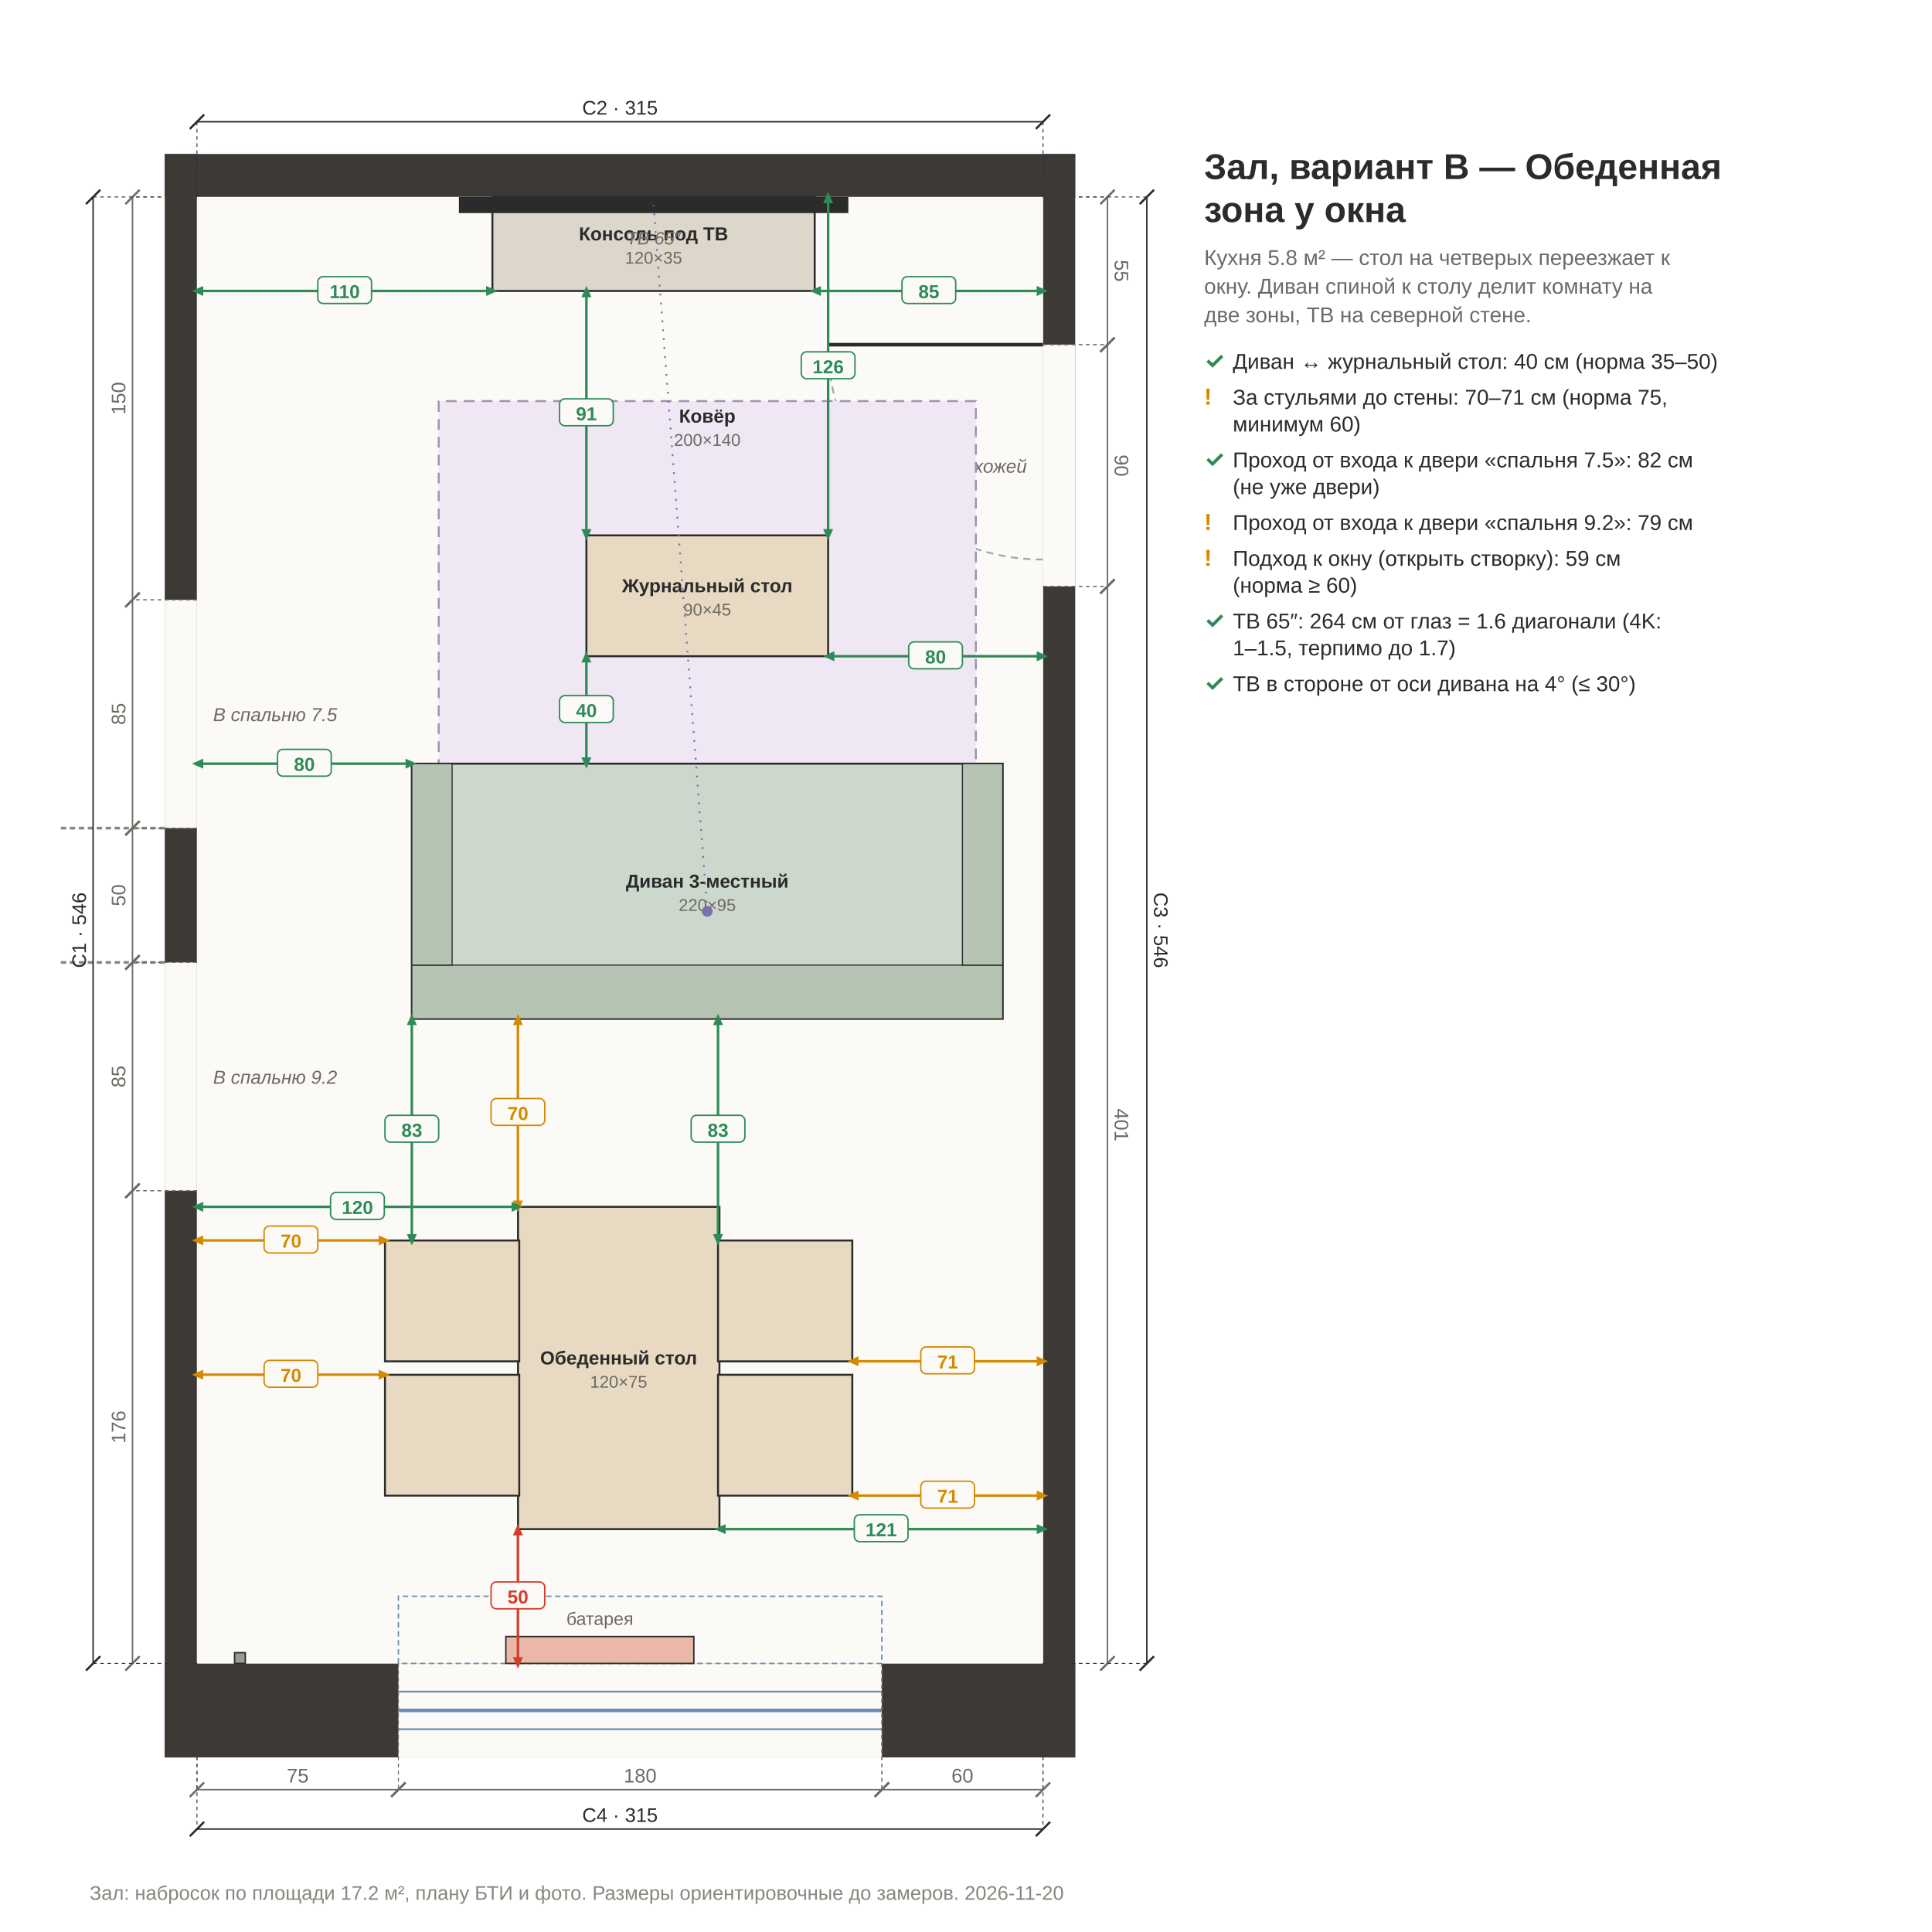
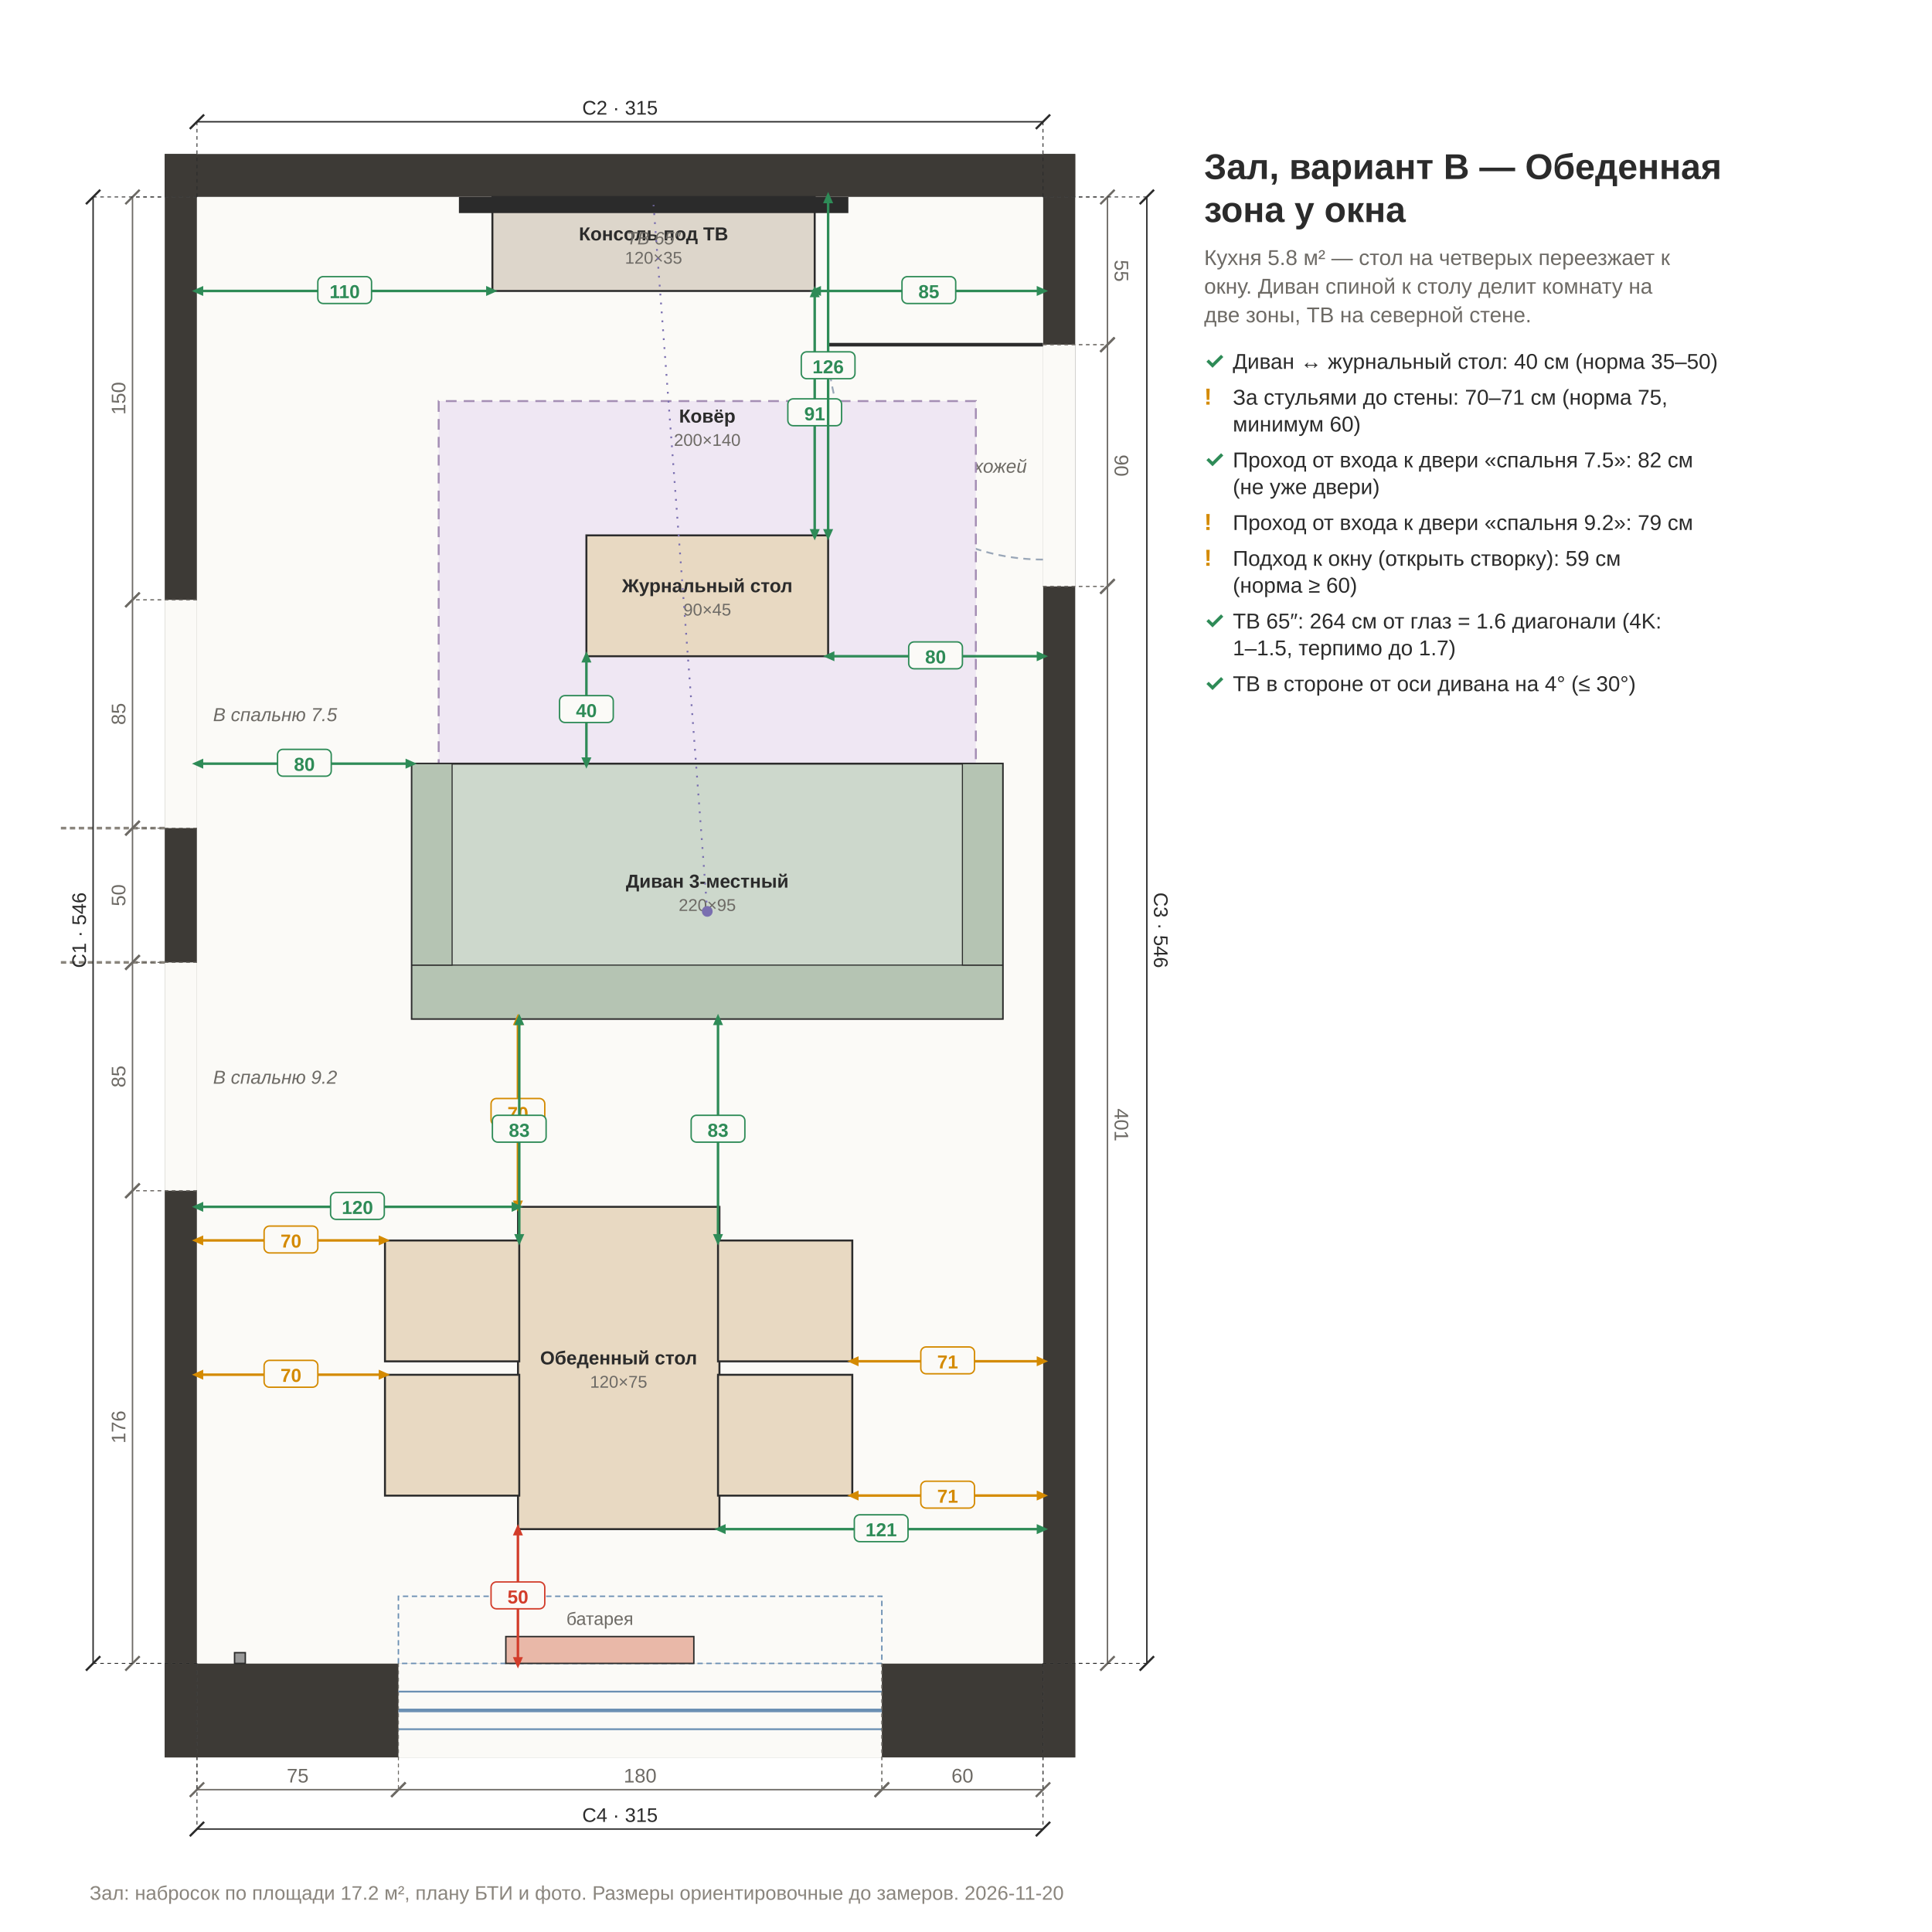
<svg xmlns="http://www.w3.org/2000/svg" width="1079" height="1079" viewBox="0 0 1079 1079" font-family="-apple-system, 'Helvetica Neue', Arial, sans-serif">
  <defs>
    <marker id="a-2e8b57" viewBox="0 0 10 10" refX="5" refY="5" markerWidth="5" markerHeight="5" orient="auto-start-reverse">
      <path d="M0,1 L9,5 L0,9 z" fill="#2e8b57" />
    </marker>
    <marker id="a-d48a00" viewBox="0 0 10 10" refX="5" refY="5" markerWidth="5" markerHeight="5" orient="auto-start-reverse">
      <path d="M0,1 L9,5 L0,9 z" fill="#d48a00" />
    </marker>
    <marker id="a-d23c2a" viewBox="0 0 10 10" refX="5" refY="5" markerWidth="5" markerHeight="5" orient="auto-start-reverse">
      <path d="M0,1 L9,5 L0,9 z" fill="#d23c2a" />
    </marker>
  </defs>
  <rect width="1079" height="1079" fill="#ffffff" />
  <polygon points="110.0,981.5 110.0,86.0 92.0,86.0 92.0,981.5" fill="#3d3a36" />
  <polygon points="92.0,110.0 600.5,110.0 600.5,86.0 92.0,86.0" fill="#3d3a36" />
  <polygon points="582.5,86.0 582.5,981.5 600.5,981.5 600.5,86.0" fill="#3d3a36" />
  <polygon points="600.5,929.0 92.0,929.0 92.0,981.5 600.5,981.5" fill="#3d3a36" />
  <polygon points="110.0,929.0 110.0,110.0 582.5,110.0 582.5,929.0" fill="#fbfaf7" />
  <polygon points="492.5,929.0 222.5,929.0 222.5,981.5 492.5,981.5" fill="#fbfaf7" />
  <line x1="492.5" y1="944.75" x2="222.5" y2="944.75" stroke="#6b8fb3" stroke-width="1" />
  <line x1="492.5" y1="955.25" x2="222.5" y2="955.25" stroke="#6b8fb3" stroke-width="2" />
  <line x1="492.5" y1="965.75" x2="222.5" y2="965.75" stroke="#6b8fb3" stroke-width="1" />
  <polygon points="492.5,929.0 222.5,929.0 222.5,891.5 492.5,891.5" fill="none" stroke="#6b8fb3" stroke-width="0.8" stroke-dasharray="3 2" />
  <polygon points="582.5,192.5 582.5,327.5 600.5,327.5 600.5,192.5" fill="#fbfaf7" />
  <path d="M582.5,312.5 A120,120 0 0 1 462.5,192.5" fill="none" stroke="#9aa7b8" stroke-width="1" stroke-dasharray="4 3" />
  <line x1="582.5" y1="192.5" x2="462.5" y2="192.5" stroke="#2b2b2b" stroke-width="2" />
  <text x="573.5" y="264" font-size="10.5" font-style="italic" fill="#6d6a65" text-anchor="end">Вход из прихожей</text>
  <polygon points="110.0,462.5 110.0,335.0 92.0,335.0 92.0,462.5" fill="#fbfaf7" />
  <line x1="92" y1="462.5" x2="32" y2="462.5" stroke="#8a857d" stroke-width="1.5" stroke-dasharray="3 2" />
  <text x="119" y="402.75" font-size="10.5" font-style="italic" fill="#6d6a65" text-anchor="start">В спальню 7.5</text>
  <polygon points="110.0,665.0 110.0,537.5 92.0,537.5 92.0,665.0" fill="#fbfaf7" />
  <line x1="92" y1="537.5" x2="32" y2="537.5" stroke="#8a857d" stroke-width="1.5" stroke-dasharray="3 2" />
  <text x="119" y="605.25" font-size="10.5" font-style="italic" fill="#6d6a65" text-anchor="start">В спальню 9.2</text>
  <polygon points="387.5,929.0 282.5,929.0 282.5,914.0 387.5,914.0" fill="#e9b8a8" stroke="#2b2b2b" stroke-width="0.8" />
  <text x="335" y="907.5" font-size="10" fill="#6d6a65" text-anchor="middle">батарея</text>
  <polygon points="137.0,929.0 131.0,929.0 131.0,923.0 137.0,923.0" fill="#999" stroke="#2b2b2b" stroke-width="0.8" />
  <circle cx="345.5" cy="519.5" r="6" fill="none" stroke="#8a857d" />
  <line x1="339.5" y1="513.5" x2="351.5" y2="525.5" stroke="#8a857d" />
  <line x1="339.5" y1="525.5" x2="351.5" y2="513.5" stroke="#8a857d" />
  <g>
    <line x1="110" y1="929" x2="74" y2="929" stroke="#6d6a65" stroke-width="0.5" stroke-dasharray="2 2" />
    <line x1="110" y1="665" x2="74" y2="665" stroke="#6d6a65" stroke-width="0.5" stroke-dasharray="2 2" />
    <line x1="74" y1="929" x2="74" y2="665" stroke="#6d6a65" stroke-width="0.8" />
    <line x1="70" y1="933" x2="78" y2="925" stroke="#6d6a65" stroke-width="1.2" />
    <line x1="70" y1="669" x2="78" y2="661" stroke="#6d6a65" stroke-width="1.2" />
    <text x="74" y="797" dy="-4" font-size="11" fill="#6d6a65" text-anchor="middle" transform="rotate(-90 74 797)">176</text>
  </g>
  <g>
    <line x1="110" y1="665" x2="74" y2="665" stroke="#6d6a65" stroke-width="0.5" stroke-dasharray="2 2" />
    <line x1="110" y1="537.5" x2="74" y2="537.5" stroke="#6d6a65" stroke-width="0.5" stroke-dasharray="2 2" />
    <line x1="74" y1="665" x2="74" y2="537.5" stroke="#6d6a65" stroke-width="0.8" />
    <line x1="70" y1="669" x2="78" y2="661" stroke="#6d6a65" stroke-width="1.2" />
    <line x1="70" y1="541.5" x2="78" y2="533.5" stroke="#6d6a65" stroke-width="1.2" />
    <text x="74" y="601.25" dy="-4" font-size="11" fill="#6d6a65" text-anchor="middle" transform="rotate(-90 74 601.25)">85</text>
  </g>
  <g>
    <line x1="110" y1="537.5" x2="74" y2="537.5" stroke="#6d6a65" stroke-width="0.5" stroke-dasharray="2 2" />
    <line x1="110" y1="462.5" x2="74" y2="462.5" stroke="#6d6a65" stroke-width="0.5" stroke-dasharray="2 2" />
    <line x1="74" y1="537.5" x2="74" y2="462.5" stroke="#6d6a65" stroke-width="0.8" />
    <line x1="70" y1="541.5" x2="78" y2="533.5" stroke="#6d6a65" stroke-width="1.2" />
    <line x1="70" y1="466.5" x2="78" y2="458.5" stroke="#6d6a65" stroke-width="1.2" />
    <text x="74" y="500" dy="-4" font-size="11" fill="#6d6a65" text-anchor="middle" transform="rotate(-90 74 500)">50</text>
  </g>
  <g>
    <line x1="110" y1="462.5" x2="74" y2="462.5" stroke="#6d6a65" stroke-width="0.5" stroke-dasharray="2 2" />
    <line x1="110" y1="335" x2="74" y2="335" stroke="#6d6a65" stroke-width="0.5" stroke-dasharray="2 2" />
    <line x1="74" y1="462.5" x2="74" y2="335" stroke="#6d6a65" stroke-width="0.8" />
    <line x1="70" y1="466.5" x2="78" y2="458.5" stroke="#6d6a65" stroke-width="1.2" />
    <line x1="70" y1="339" x2="78" y2="331" stroke="#6d6a65" stroke-width="1.2" />
    <text x="74" y="398.75" dy="-4" font-size="11" fill="#6d6a65" text-anchor="middle" transform="rotate(-90 74 398.75)">85</text>
  </g>
  <g>
    <line x1="110" y1="335" x2="74" y2="335" stroke="#6d6a65" stroke-width="0.5" stroke-dasharray="2 2" />
    <line x1="110" y1="110" x2="74" y2="110" stroke="#6d6a65" stroke-width="0.5" stroke-dasharray="2 2" />
    <line x1="74" y1="335" x2="74" y2="110" stroke="#6d6a65" stroke-width="0.8" />
    <line x1="70" y1="339" x2="78" y2="331" stroke="#6d6a65" stroke-width="1.2" />
    <line x1="70" y1="114" x2="78" y2="106" stroke="#6d6a65" stroke-width="1.2" />
    <text x="74" y="222.5" dy="-4" font-size="11" fill="#6d6a65" text-anchor="middle" transform="rotate(-90 74 222.5)">150</text>
  </g>
  <g>
    <line x1="110" y1="929" x2="52" y2="929" stroke="#2b2b2b" stroke-width="0.5" stroke-dasharray="2 2" />
    <line x1="110" y1="110" x2="52" y2="110" stroke="#2b2b2b" stroke-width="0.5" stroke-dasharray="2 2" />
    <line x1="52" y1="929" x2="52" y2="110" stroke="#2b2b2b" stroke-width="0.8" />
    <line x1="48" y1="933" x2="56" y2="925" stroke="#2b2b2b" stroke-width="1.2" />
    <line x1="48" y1="114" x2="56" y2="106" stroke="#2b2b2b" stroke-width="1.2" />
    <text x="52" y="519.5" dy="-4" font-size="11" fill="#2b2b2b" text-anchor="middle" transform="rotate(-90 52 519.5)">С1  ·  546</text>
  </g>
  <g>
    <line x1="110" y1="110" x2="110" y2="68" stroke="#2b2b2b" stroke-width="0.5" stroke-dasharray="2 2" />
    <line x1="582.5" y1="110" x2="582.5" y2="68" stroke="#2b2b2b" stroke-width="0.5" stroke-dasharray="2 2" />
    <line x1="110" y1="68" x2="582.5" y2="68" stroke="#2b2b2b" stroke-width="0.8" />
    <line x1="106" y1="72" x2="114" y2="64" stroke="#2b2b2b" stroke-width="1.2" />
    <line x1="578.5" y1="72" x2="586.5" y2="64" stroke="#2b2b2b" stroke-width="1.2" />
    <text x="346.25" y="68" dy="-4" font-size="11" fill="#2b2b2b" text-anchor="middle" transform="rotate(0 346.25 68)">С2  ·  315</text>
  </g>
  <g>
    <line x1="582.5" y1="110" x2="618.5" y2="110" stroke="#6d6a65" stroke-width="0.5" stroke-dasharray="2 2" />
    <line x1="582.5" y1="192.5" x2="618.5" y2="192.5" stroke="#6d6a65" stroke-width="0.5" stroke-dasharray="2 2" />
    <line x1="618.5" y1="110" x2="618.5" y2="192.5" stroke="#6d6a65" stroke-width="0.8" />
    <line x1="614.5" y1="114" x2="622.5" y2="106" stroke="#6d6a65" stroke-width="1.2" />
    <line x1="614.5" y1="196.5" x2="622.5" y2="188.5" stroke="#6d6a65" stroke-width="1.2" />
    <text x="618.5" y="151.25" dy="-4" font-size="11" fill="#6d6a65" text-anchor="middle" transform="rotate(90 618.5 151.25)">55</text>
  </g>
  <g>
    <line x1="582.5" y1="192.5" x2="618.5" y2="192.5" stroke="#6d6a65" stroke-width="0.5" stroke-dasharray="2 2" />
    <line x1="582.5" y1="327.5" x2="618.5" y2="327.5" stroke="#6d6a65" stroke-width="0.5" stroke-dasharray="2 2" />
    <line x1="618.5" y1="192.5" x2="618.5" y2="327.5" stroke="#6d6a65" stroke-width="0.8" />
    <line x1="614.5" y1="196.5" x2="622.5" y2="188.5" stroke="#6d6a65" stroke-width="1.2" />
    <line x1="614.5" y1="331.5" x2="622.5" y2="323.5" stroke="#6d6a65" stroke-width="1.2" />
    <text x="618.5" y="260" dy="-4" font-size="11" fill="#6d6a65" text-anchor="middle" transform="rotate(90 618.5 260)">90</text>
  </g>
  <g>
    <line x1="582.5" y1="327.5" x2="618.5" y2="327.5" stroke="#6d6a65" stroke-width="0.5" stroke-dasharray="2 2" />
    <line x1="582.5" y1="929" x2="618.5" y2="929" stroke="#6d6a65" stroke-width="0.5" stroke-dasharray="2 2" />
    <line x1="618.5" y1="327.5" x2="618.5" y2="929" stroke="#6d6a65" stroke-width="0.8" />
    <line x1="614.5" y1="331.5" x2="622.5" y2="323.5" stroke="#6d6a65" stroke-width="1.2" />
    <line x1="614.5" y1="933" x2="622.5" y2="925" stroke="#6d6a65" stroke-width="1.2" />
    <text x="618.5" y="628.25" dy="-4" font-size="11" fill="#6d6a65" text-anchor="middle" transform="rotate(90 618.5 628.25)">401</text>
  </g>
  <g>
    <line x1="582.5" y1="110" x2="640.5" y2="110" stroke="#2b2b2b" stroke-width="0.5" stroke-dasharray="2 2" />
    <line x1="582.5" y1="929" x2="640.5" y2="929" stroke="#2b2b2b" stroke-width="0.5" stroke-dasharray="2 2" />
    <line x1="640.5" y1="110" x2="640.5" y2="929" stroke="#2b2b2b" stroke-width="0.8" />
    <line x1="636.5" y1="114" x2="644.5" y2="106" stroke="#2b2b2b" stroke-width="1.2" />
    <line x1="636.5" y1="933" x2="644.5" y2="925" stroke="#2b2b2b" stroke-width="1.2" />
    <text x="640.5" y="519.5" dy="-4" font-size="11" fill="#2b2b2b" text-anchor="middle" transform="rotate(90 640.5 519.5)">С3  ·  546</text>
  </g>
  <g>
    <line x1="582.5" y1="929" x2="582.5" y2="999.5" stroke="#6d6a65" stroke-width="0.5" stroke-dasharray="2 2" />
    <line x1="492.5" y1="929" x2="492.5" y2="999.5" stroke="#6d6a65" stroke-width="0.5" stroke-dasharray="2 2" />
    <line x1="582.5" y1="999.5" x2="492.5" y2="999.5" stroke="#6d6a65" stroke-width="0.8" />
    <line x1="578.5" y1="1003.5" x2="586.5" y2="995.5" stroke="#6d6a65" stroke-width="1.2" />
    <line x1="488.5" y1="1003.5" x2="496.5" y2="995.5" stroke="#6d6a65" stroke-width="1.2" />
    <text x="537.5" y="999.5" dy="-4" font-size="11" fill="#6d6a65" text-anchor="middle" transform="rotate(360 537.5 999.5)">60</text>
  </g>
  <g>
    <line x1="492.5" y1="929" x2="492.5" y2="999.5" stroke="#6d6a65" stroke-width="0.5" stroke-dasharray="2 2" />
    <line x1="222.5" y1="929" x2="222.5" y2="999.5" stroke="#6d6a65" stroke-width="0.5" stroke-dasharray="2 2" />
    <line x1="492.5" y1="999.5" x2="222.5" y2="999.5" stroke="#6d6a65" stroke-width="0.8" />
    <line x1="488.5" y1="1003.5" x2="496.5" y2="995.5" stroke="#6d6a65" stroke-width="1.2" />
    <line x1="218.5" y1="1003.5" x2="226.5" y2="995.5" stroke="#6d6a65" stroke-width="1.2" />
    <text x="357.5" y="999.5" dy="-4" font-size="11" fill="#6d6a65" text-anchor="middle" transform="rotate(360 357.5 999.5)">180</text>
  </g>
  <g>
    <line x1="222.5" y1="929" x2="222.5" y2="999.5" stroke="#6d6a65" stroke-width="0.5" stroke-dasharray="2 2" />
    <line x1="110" y1="929" x2="110" y2="999.5" stroke="#6d6a65" stroke-width="0.5" stroke-dasharray="2 2" />
    <line x1="222.5" y1="999.5" x2="110" y2="999.5" stroke="#6d6a65" stroke-width="0.8" />
    <line x1="218.5" y1="1003.5" x2="226.5" y2="995.5" stroke="#6d6a65" stroke-width="1.2" />
    <line x1="106" y1="1003.5" x2="114" y2="995.5" stroke="#6d6a65" stroke-width="1.2" />
    <text x="166.25" y="999.5" dy="-4" font-size="11" fill="#6d6a65" text-anchor="middle" transform="rotate(360 166.25 999.5)">75</text>
  </g>
  <g>
    <line x1="582.5" y1="929" x2="582.5" y2="1021.5" stroke="#2b2b2b" stroke-width="0.5" stroke-dasharray="2 2" />
    <line x1="110" y1="929" x2="110" y2="1021.5" stroke="#2b2b2b" stroke-width="0.5" stroke-dasharray="2 2" />
    <line x1="582.5" y1="1021.5" x2="110" y2="1021.5" stroke="#2b2b2b" stroke-width="0.8" />
    <line x1="578.5" y1="1025.5" x2="586.5" y2="1017.5" stroke="#2b2b2b" stroke-width="1.2" />
    <line x1="106" y1="1025.5" x2="114" y2="1017.5" stroke="#2b2b2b" stroke-width="1.2" />
    <text x="346.25" y="1021.5" dy="-4" font-size="11" fill="#2b2b2b" text-anchor="middle" transform="rotate(360 346.25 1021.5)">С4  ·  315</text>
  </g>
  <polygon points="245.0,434.0 545.0,434.0 545.0,224.0 245.0,224.0" fill="#efe7f3" stroke="#a58fb5" stroke-width="1.1" stroke-dasharray="6 4" />
  <g>
    <text x="395" y="236" font-size="10.5" font-weight="600" fill="#2b2b2b" text-anchor="middle">Ковёр</text>
    <text x="395" y="249" font-size="9.5" fill="#6d6a65" text-anchor="middle">200×140</text>
  </g>
  <polygon points="560.0,426.5 230.0,426.5 230.0,569.0 560.0,569.0" fill="#cdd8cc" stroke="#2b2b2b" stroke-width="1.1" />
  <polygon points="560.0,569.0 230.0,569.0 230.0,539.0 560.0,539.0" fill="#b5c4b3" stroke="#2b2b2b" stroke-width="0.6" />
  <polygon points="560.0,539.0 537.5,539.0 537.5,426.5 560.0,426.5" fill="#b5c4b3" stroke="#2b2b2b" stroke-width="0.6" />
  <polygon points="230.0,539.0 252.5,539.0 252.5,426.5 230.0,426.5" fill="#b5c4b3" stroke="#2b2b2b" stroke-width="0.6" />
  <g>
    <text x="395" y="495.75" font-size="10.5" font-weight="600" fill="#2b2b2b" text-anchor="middle">Диван 3-местный</text>
    <text x="395" y="508.75" font-size="9.5" fill="#6d6a65" text-anchor="middle">220×95</text>
  </g>
  <polygon points="327.5,366.5 462.5,366.5 462.5,299.0 327.5,299.0" fill="#e8d9c2" stroke="#2b2b2b" stroke-width="1.1" />
  <g>
    <text x="395" y="330.75" font-size="10.5" font-weight="600" fill="#2b2b2b" text-anchor="middle">Журнальный стол</text>
    <text x="395" y="343.75" font-size="9.5" fill="#6d6a65" text-anchor="middle">90×45</text>
  </g>
  <polygon points="275.0,162.5 455.0,162.5 455.0,110.0 275.0,110.0" fill="#ddd6cb" stroke="#2b2b2b" stroke-width="1.1" />
  <g>
    <text x="365" y="134.25" font-size="10.5" font-weight="600" fill="#2b2b2b" text-anchor="middle">Консоль под ТВ</text>
    <text x="365" y="147.25" font-size="9.5" fill="#6d6a65" text-anchor="middle">120×35</text>
  </g>
  <polygon points="289.3,674.0 289.3,854.0 401.8,854.0 401.8,674.0" fill="#e8d9c2" stroke="#2b2b2b" stroke-width="1.1" />
  <g>
    <text x="345.5" y="762" font-size="10.5" font-weight="600" fill="#2b2b2b" text-anchor="middle">Обеденный стол</text>
    <text x="345.5" y="775" font-size="9.5" fill="#6d6a65" text-anchor="middle">120×75</text>
  </g>
  <polygon points="290.0,835.3 290.0,767.8 215.0,767.8 215.0,835.3" fill="#e8d9c2" stroke="#2b2b2b" stroke-width="1.1" />
  <polygon points="290.0,760.3 290.0,692.8 215.0,692.8 215.0,760.3" fill="#e8d9c2" stroke="#2b2b2b" stroke-width="1.1" />
  <polygon points="401.0,767.8 401.0,835.3 476.0,835.3 476.0,767.8" fill="#e8d9c2" stroke="#2b2b2b" stroke-width="1.1" />
  <polygon points="401.0,692.8 401.0,760.3 476.0,760.3 476.0,692.8" fill="#e8d9c2" stroke="#2b2b2b" stroke-width="1.1" />
  <polygon points="256.3,119.0 473.8,119.0 473.8,110.0 256.3,110.0" fill="#2b2b2b" stroke="#2b2b2b" stroke-width="0" />
  <text x="365" y="136.5" font-size="10" font-style="italic" fill="#6d6a65" text-anchor="middle">ТВ 65″</text>
  <g>
    <line x1="327.5" y1="426.5" x2="327.5" y2="366.5" stroke="#2e8b57" stroke-width="1.4" marker-start="url(#a-2e8b57)" marker-end="url(#a-2e8b57)" />
    <rect x="312.5" y="388.5" width="30" height="15" rx="3" fill="#fbfaf7" stroke="#2e8b57" stroke-width="0.8" />
    <text x="327.5" y="400.5" font-size="10.5" font-weight="600" fill="#2e8b57" text-anchor="middle">40</text>
  </g>
  <g>
-     <line x1="289.25" y1="569" x2="289.25" y2="674" stroke="#d48a00" stroke-width="1.4" marker-start="url(#a-d48a00)" marker-end="url(#a-d48a00)" />
+     <line x1="289.25" y1="674" x2="289.25" y2="569" stroke="#d48a00" stroke-width="1.4" marker-start="url(#a-d48a00)" marker-end="url(#a-d48a00)" />
    <rect x="274.25" y="613.5" width="30" height="15" rx="3" fill="#fbfaf7" stroke="#d48a00" stroke-width="0.8" />
    <text x="289.25" y="625.5" font-size="10.5" font-weight="600" fill="#d48a00" text-anchor="middle">70</text>
  </g>
  <g>
-     <line x1="230" y1="569" x2="230" y2="692.75" stroke="#2e8b57" stroke-width="1.4" marker-start="url(#a-2e8b57)" marker-end="url(#a-2e8b57)" />
-     <rect x="215" y="622.875" width="30" height="15" rx="3" fill="#fbfaf7" stroke="#2e8b57" stroke-width="0.8" />
-     <text x="230" y="634.875" font-size="10.5" font-weight="600" fill="#2e8b57" text-anchor="middle">83</text>
-   </g>
-   <g>
-     <line x1="401" y1="569" x2="401" y2="692.75" stroke="#2e8b57" stroke-width="1.4" marker-start="url(#a-2e8b57)" marker-end="url(#a-2e8b57)" />
+     <line x1="455" y1="162.5" x2="455" y2="299" stroke="#2e8b57" stroke-width="1.4" marker-start="url(#a-2e8b57)" marker-end="url(#a-2e8b57)" />
+     <rect x="440" y="222.75" width="30" height="15" rx="3" fill="#fbfaf7" stroke="#2e8b57" stroke-width="0.8" />
+     <text x="455" y="234.75" font-size="10.5" font-weight="600" fill="#2e8b57" text-anchor="middle">91</text>
+   </g>
+   <g>
+     <line x1="290" y1="692.75" x2="290" y2="569" stroke="#2e8b57" stroke-width="1.4" marker-start="url(#a-2e8b57)" marker-end="url(#a-2e8b57)" />
+     <rect x="275" y="622.875" width="30" height="15" rx="3" fill="#fbfaf7" stroke="#2e8b57" stroke-width="0.8" />
+     <text x="290" y="634.875" font-size="10.5" font-weight="600" fill="#2e8b57" text-anchor="middle">83</text>
+   </g>
+   <g>
+     <line x1="401" y1="692.75" x2="401" y2="569" stroke="#2e8b57" stroke-width="1.4" marker-start="url(#a-2e8b57)" marker-end="url(#a-2e8b57)" />
    <rect x="386" y="622.875" width="30" height="15" rx="3" fill="#fbfaf7" stroke="#2e8b57" stroke-width="0.8" />
    <text x="401" y="634.875" font-size="10.5" font-weight="600" fill="#2e8b57" text-anchor="middle">83</text>
-   </g>
-   <g>
-     <line x1="327.5" y1="299" x2="327.5" y2="162.5" stroke="#2e8b57" stroke-width="1.4" marker-start="url(#a-2e8b57)" marker-end="url(#a-2e8b57)" />
-     <rect x="312.5" y="222.75" width="30" height="15" rx="3" fill="#fbfaf7" stroke="#2e8b57" stroke-width="0.8" />
-     <text x="327.5" y="234.75" font-size="10.5" font-weight="600" fill="#2e8b57" text-anchor="middle">91</text>
  </g>
  <g>
    <line x1="230" y1="426.5" x2="110" y2="426.5" stroke="#2e8b57" stroke-width="1.4" marker-start="url(#a-2e8b57)" marker-end="url(#a-2e8b57)" />
    <rect x="155" y="418.5" width="30" height="15" rx="3" fill="#fbfaf7" stroke="#2e8b57" stroke-width="0.8" />
    <text x="170" y="430.5" font-size="10.5" font-weight="600" fill="#2e8b57" text-anchor="middle">80</text>
  </g>
  <g>
    <line x1="462.5" y1="299" x2="462.5" y2="110" stroke="#2e8b57" stroke-width="1.4" marker-start="url(#a-2e8b57)" marker-end="url(#a-2e8b57)" />
    <rect x="447.5" y="196.5" width="30" height="15" rx="3" fill="#fbfaf7" stroke="#2e8b57" stroke-width="0.8" />
    <text x="462.5" y="208.5" font-size="10.5" font-weight="600" fill="#2e8b57" text-anchor="middle">126</text>
  </g>
  <g>
    <line x1="462.5" y1="366.5" x2="582.5" y2="366.5" stroke="#2e8b57" stroke-width="1.4" marker-start="url(#a-2e8b57)" marker-end="url(#a-2e8b57)" />
    <rect x="507.5" y="358.5" width="30" height="15" rx="3" fill="#fbfaf7" stroke="#2e8b57" stroke-width="0.8" />
    <text x="522.5" y="370.5" font-size="10.5" font-weight="600" fill="#2e8b57" text-anchor="middle">80</text>
  </g>
  <g>
    <line x1="275" y1="162.5" x2="110" y2="162.5" stroke="#2e8b57" stroke-width="1.4" marker-start="url(#a-2e8b57)" marker-end="url(#a-2e8b57)" />
    <rect x="177.5" y="154.5" width="30" height="15" rx="3" fill="#fbfaf7" stroke="#2e8b57" stroke-width="0.8" />
    <text x="192.5" y="166.5" font-size="10.5" font-weight="600" fill="#2e8b57" text-anchor="middle">110</text>
  </g>
  <g>
    <line x1="455" y1="162.5" x2="582.5" y2="162.5" stroke="#2e8b57" stroke-width="1.4" marker-start="url(#a-2e8b57)" marker-end="url(#a-2e8b57)" />
    <rect x="503.75" y="154.5" width="30" height="15" rx="3" fill="#fbfaf7" stroke="#2e8b57" stroke-width="0.8" />
    <text x="518.75" y="166.5" font-size="10.5" font-weight="600" fill="#2e8b57" text-anchor="middle">85</text>
  </g>
  <g>
    <line x1="289.25" y1="674" x2="110" y2="674" stroke="#2e8b57" stroke-width="1.4" marker-start="url(#a-2e8b57)" marker-end="url(#a-2e8b57)" />
    <rect x="184.625" y="666" width="30" height="15" rx="3" fill="#fbfaf7" stroke="#2e8b57" stroke-width="0.8" />
    <text x="199.625" y="678" font-size="10.5" font-weight="600" fill="#2e8b57" text-anchor="middle">120</text>
  </g>
  <g>
    <line x1="401.75" y1="854" x2="582.5" y2="854" stroke="#2e8b57" stroke-width="1.4" marker-start="url(#a-2e8b57)" marker-end="url(#a-2e8b57)" />
    <rect x="477.125" y="846" width="30" height="15" rx="3" fill="#fbfaf7" stroke="#2e8b57" stroke-width="0.8" />
    <text x="492.125" y="858" font-size="10.5" font-weight="600" fill="#2e8b57" text-anchor="middle">121</text>
  </g>
  <g>
    <line x1="289.25" y1="854" x2="289.25" y2="929" stroke="#d23c2a" stroke-width="1.4" marker-start="url(#a-d23c2a)" marker-end="url(#a-d23c2a)" />
    <rect x="274.25" y="883.5" width="30" height="15" rx="3" fill="#fbfaf7" stroke="#d23c2a" stroke-width="0.8" />
    <text x="289.25" y="895.5" font-size="10.5" font-weight="600" fill="#d23c2a" text-anchor="middle">50</text>
  </g>
  <g>
    <line x1="215" y1="767.75" x2="110" y2="767.75" stroke="#d48a00" stroke-width="1.4" marker-start="url(#a-d48a00)" marker-end="url(#a-d48a00)" />
    <rect x="147.5" y="759.75" width="30" height="15" rx="3" fill="#fbfaf7" stroke="#d48a00" stroke-width="0.8" />
    <text x="162.5" y="771.75" font-size="10.5" font-weight="600" fill="#d48a00" text-anchor="middle">70</text>
  </g>
  <g>
    <line x1="215" y1="692.75" x2="110" y2="692.75" stroke="#d48a00" stroke-width="1.4" marker-start="url(#a-d48a00)" marker-end="url(#a-d48a00)" />
    <rect x="147.5" y="684.75" width="30" height="15" rx="3" fill="#fbfaf7" stroke="#d48a00" stroke-width="0.8" />
    <text x="162.5" y="696.75" font-size="10.5" font-weight="600" fill="#d48a00" text-anchor="middle">70</text>
  </g>
  <g>
    <line x1="476" y1="835.25" x2="582.5" y2="835.25" stroke="#d48a00" stroke-width="1.4" marker-start="url(#a-d48a00)" marker-end="url(#a-d48a00)" />
    <rect x="514.25" y="827.25" width="30" height="15" rx="3" fill="#fbfaf7" stroke="#d48a00" stroke-width="0.8" />
    <text x="529.25" y="839.25" font-size="10.5" font-weight="600" fill="#d48a00" text-anchor="middle">71</text>
  </g>
  <g>
    <line x1="476" y1="760.25" x2="582.5" y2="760.25" stroke="#d48a00" stroke-width="1.4" marker-start="url(#a-d48a00)" marker-end="url(#a-d48a00)" />
    <rect x="514.25" y="752.25" width="30" height="15" rx="3" fill="#fbfaf7" stroke="#d48a00" stroke-width="0.8" />
    <text x="529.25" y="764.25" font-size="10.5" font-weight="600" fill="#d48a00" text-anchor="middle">71</text>
  </g>
  <line x1="395" y1="509" x2="365" y2="114.5" stroke="#7a6fb0" stroke-width="1" stroke-dasharray="1 4" />
  <circle cx="395" cy="509" r="3" fill="#7a6fb0" />
  <text x="672.5" y="100" font-size="20" font-weight="700" fill="#2b2b2b">Зал, вариант B — Обеденная</text>
  <text x="672.5" y="124" font-size="20" font-weight="700" fill="#2b2b2b">зона у окна</text>
  <text x="672.5" y="148" font-size="12" fill="#6d6a65">Кухня 5.8 м² — стол на четверых переезжает к</text>
  <text x="672.5" y="164" font-size="12" fill="#6d6a65">окну. Диван спиной к столу делит комнату на</text>
  <text x="672.5" y="180" font-size="12" fill="#6d6a65">две зоны, ТВ на северной стене.</text>
  <text x="672.5" y="206" font-size="13" font-weight="700" fill="#2e8b57">✓</text>
  <text x="688.5" y="206" font-size="12" fill="#2b2b2b">Диван ↔ журнальный стол: 40 см (норма 35–50)</text>
  <text x="672.5" y="226" font-size="13" font-weight="700" fill="#d48a00">!</text>
  <text x="688.5" y="226" font-size="12" fill="#2b2b2b">За стульями до стены: 70–71 см (норма 75,</text>
  <text x="688.5" y="241" font-size="12" fill="#2b2b2b">минимум 60)</text>
  <text x="672.5" y="261" font-size="13" font-weight="700" fill="#2e8b57">✓</text>
  <text x="688.5" y="261" font-size="12" fill="#2b2b2b">Проход от входа к двери «спальня 7.5»: 82 см</text>
  <text x="688.5" y="276" font-size="12" fill="#2b2b2b">(не уже двери)</text>
  <text x="672.5" y="296" font-size="13" font-weight="700" fill="#d48a00">!</text>
  <text x="688.5" y="296" font-size="12" fill="#2b2b2b">Проход от входа к двери «спальня 9.2»: 79 см</text>
  <text x="672.5" y="316" font-size="13" font-weight="700" fill="#d48a00">!</text>
  <text x="688.5" y="316" font-size="12" fill="#2b2b2b">Подход к окну (открыть створку): 59 см</text>
  <text x="688.5" y="331" font-size="12" fill="#2b2b2b">(норма ≥ 60)</text>
  <text x="672.5" y="351" font-size="13" font-weight="700" fill="#2e8b57">✓</text>
  <text x="688.5" y="351" font-size="12" fill="#2b2b2b">ТВ 65″: 264 см от глаз = 1.6 диагонали (4K:</text>
  <text x="688.5" y="366" font-size="12" fill="#2b2b2b">1–1.5, терпимо до 1.7)</text>
  <text x="672.5" y="386" font-size="13" font-weight="700" fill="#2e8b57">✓</text>
  <text x="688.5" y="386" font-size="12" fill="#2b2b2b">ТВ в стороне от оси дивана на 4° (≤ 30°)</text>
  <text x="50" y="1061" font-size="11" fill="#8a857d">Зал: набросок по площади 17.2 м², плану БТИ и фото. Размеры ориентировочные до замеров. 2026-11-20</text>
</svg>
